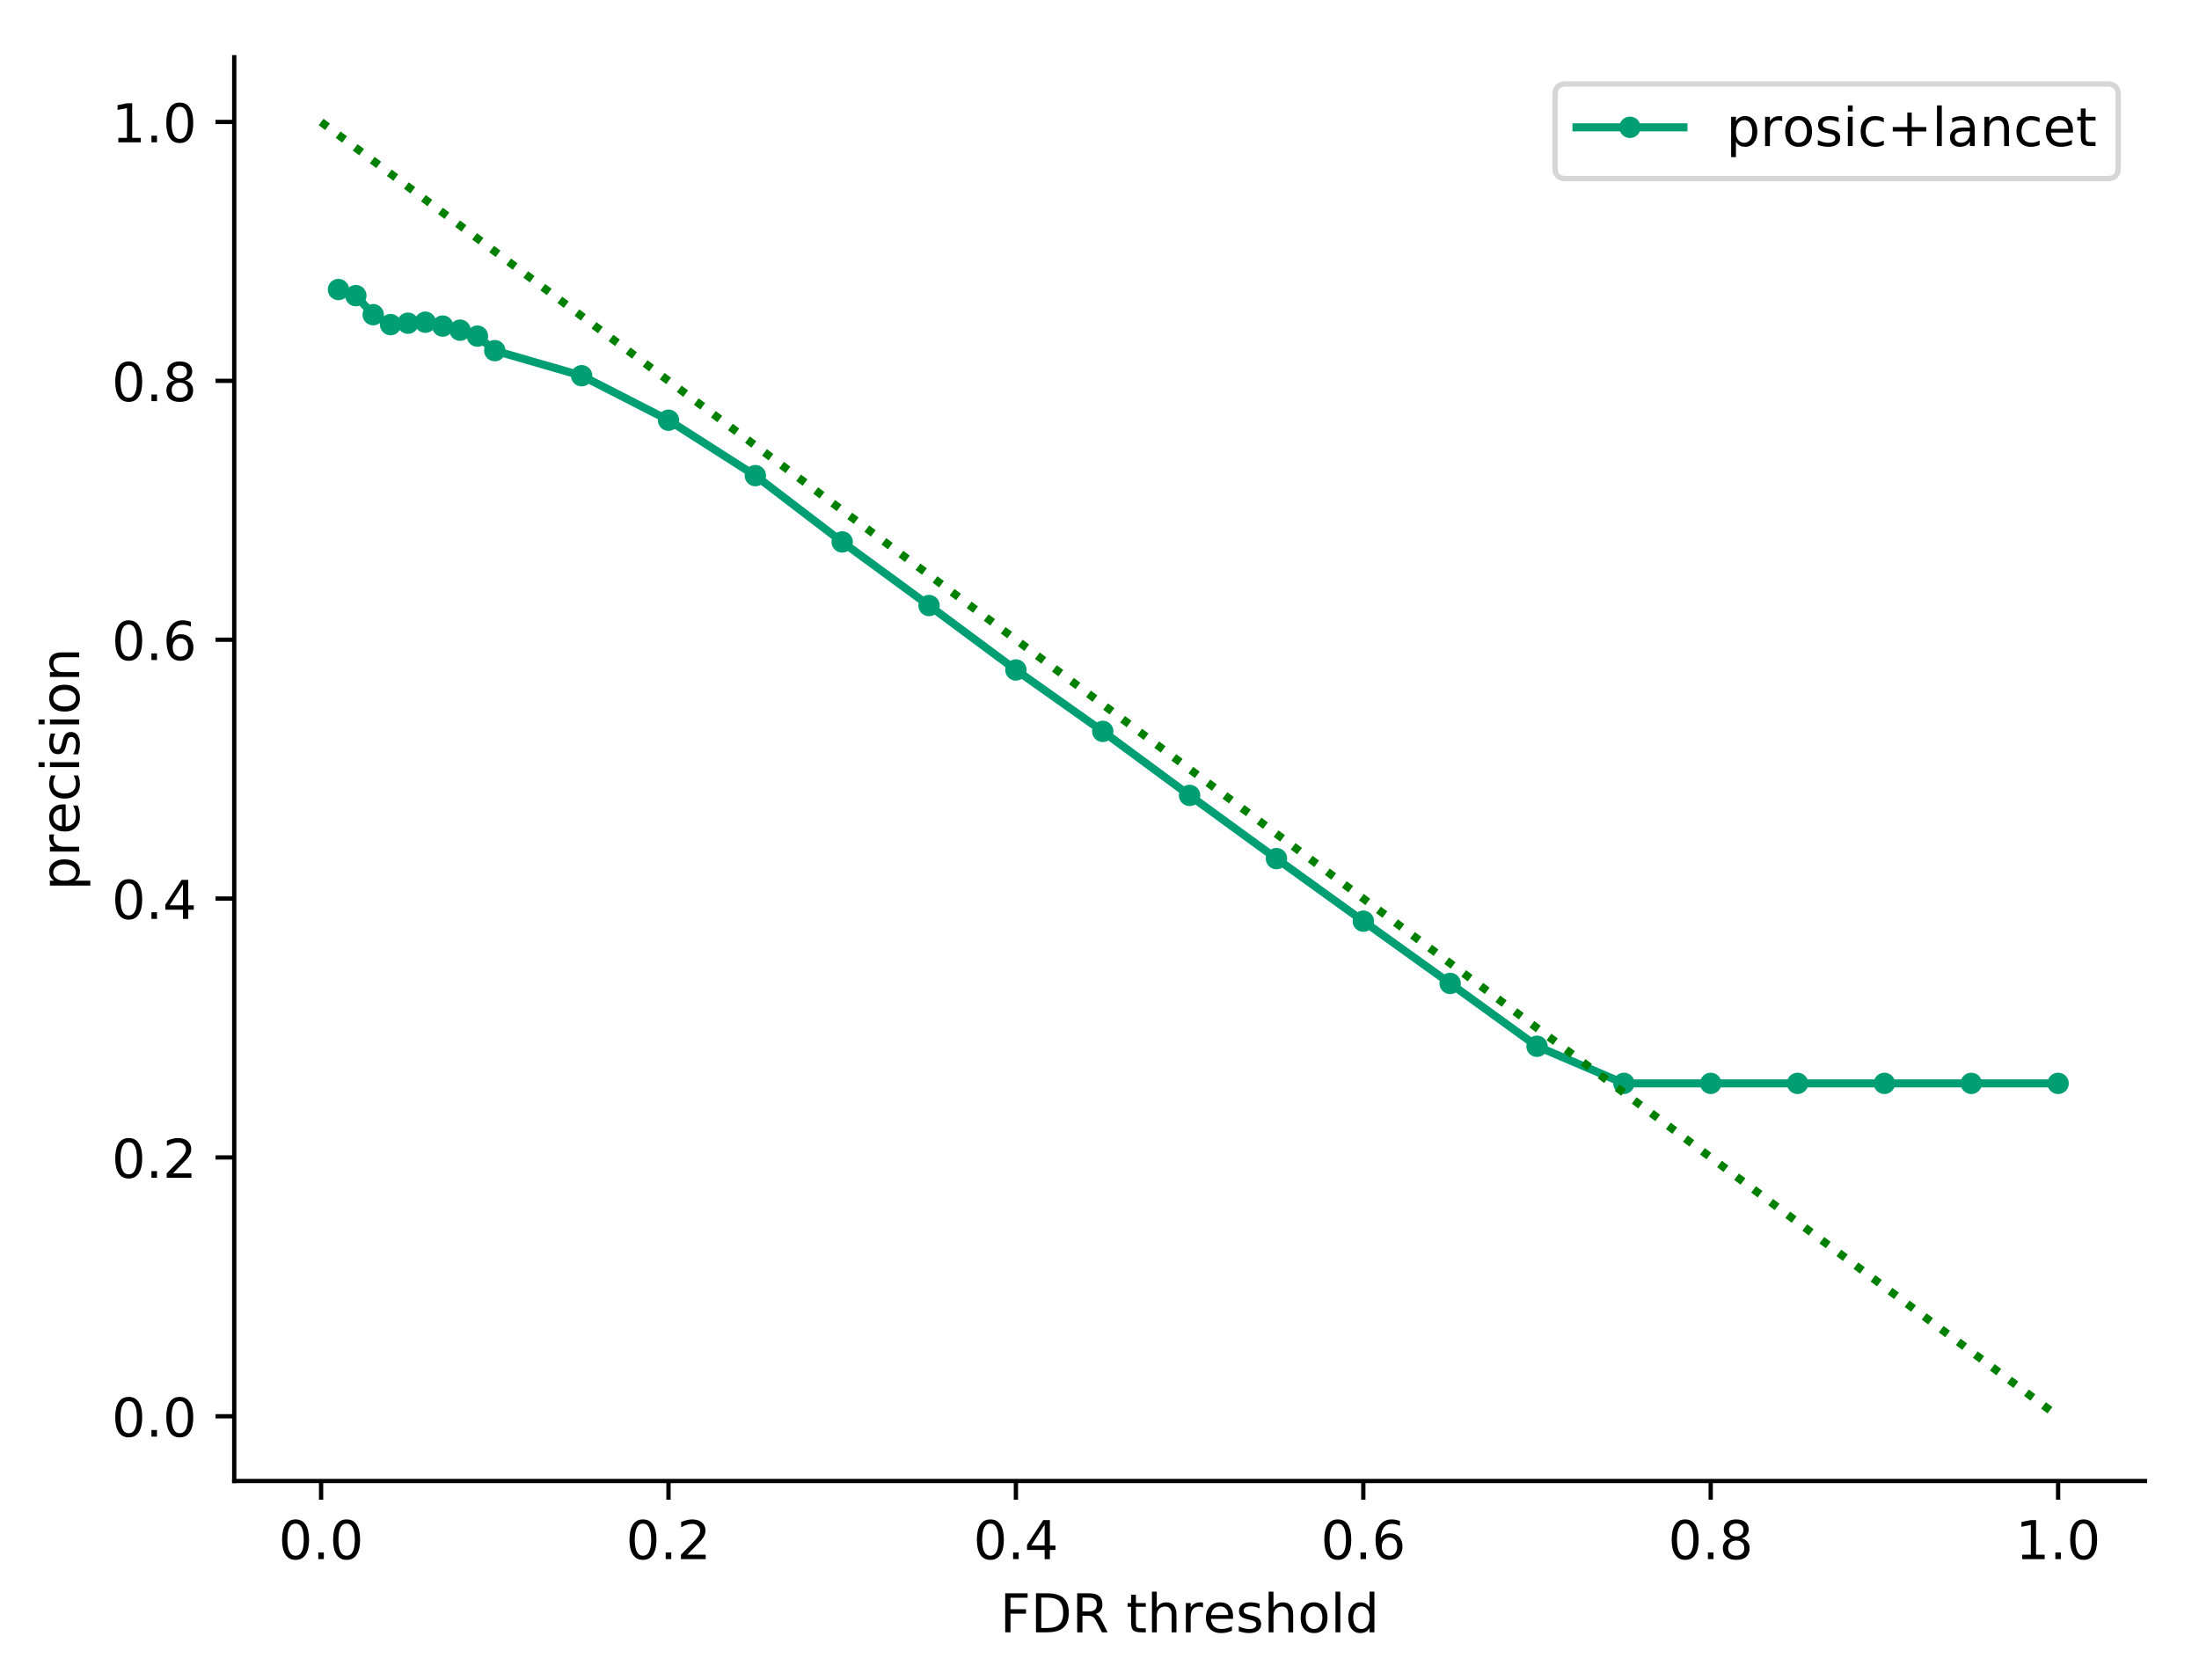
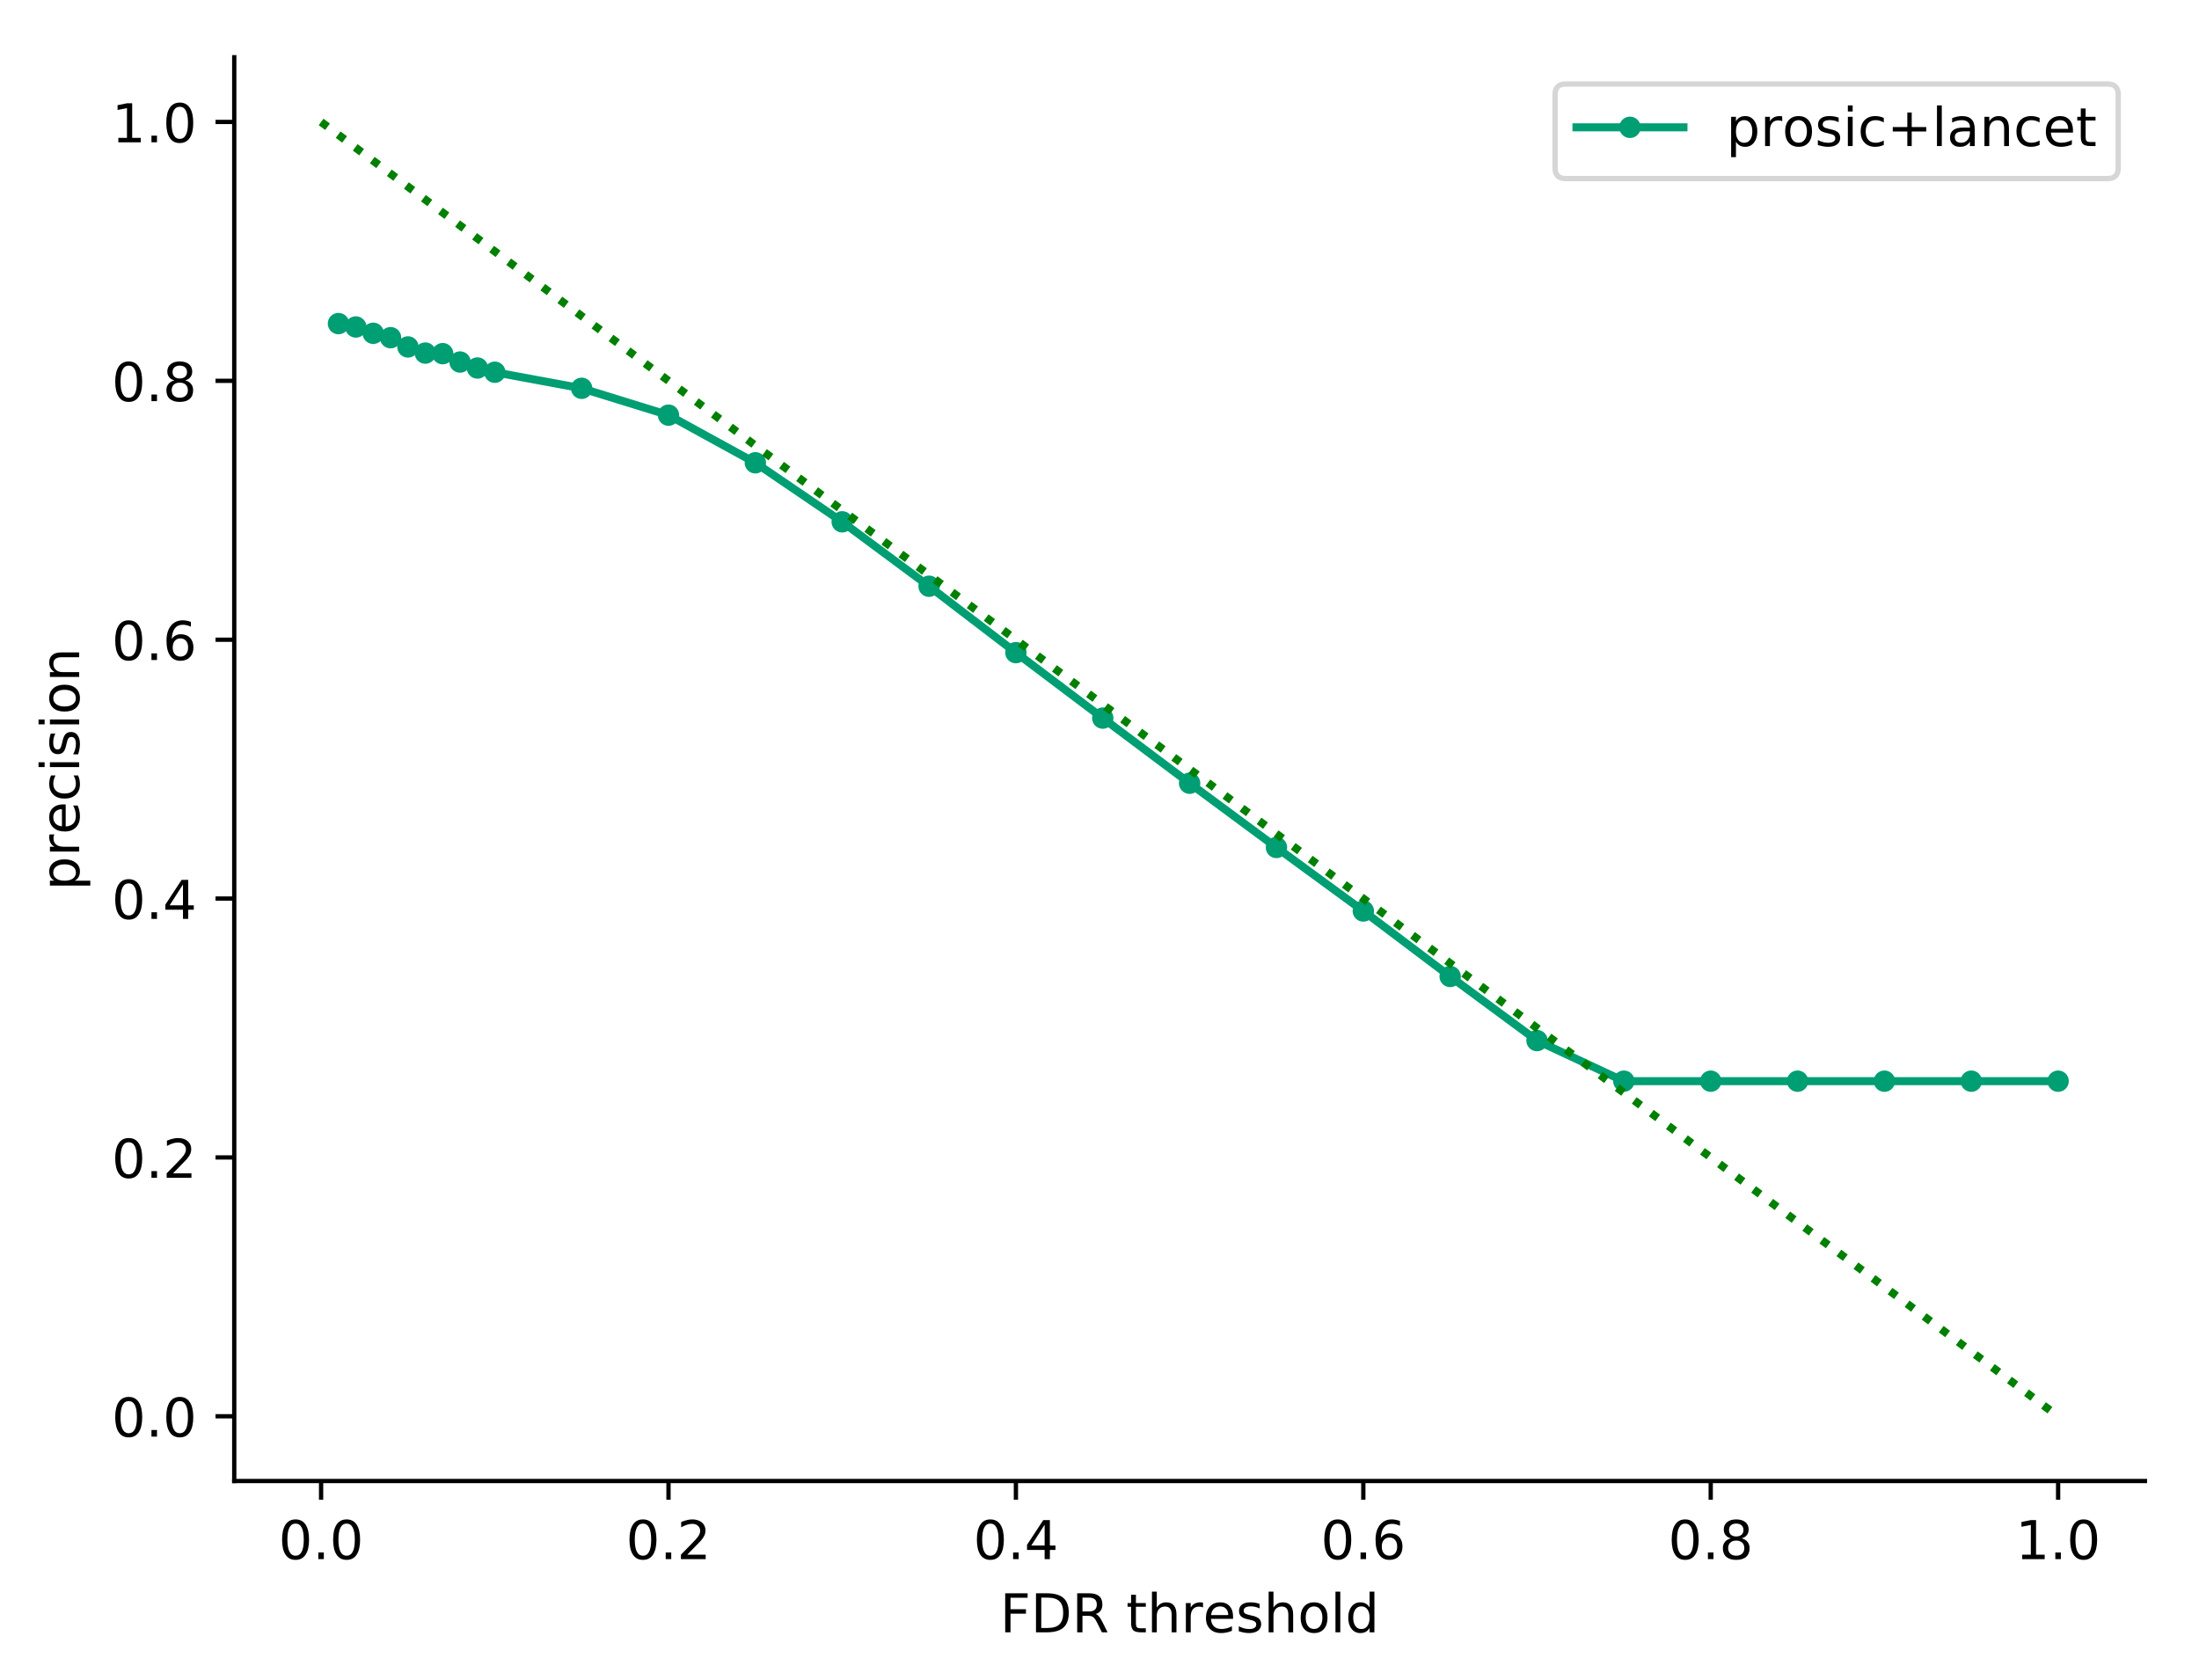
<svg xmlns="http://www.w3.org/2000/svg" xmlns:xlink="http://www.w3.org/1999/xlink" height="314pt" version="1.1" viewBox="0 0 411 314" width="411pt">
  <defs>
    <style type="text/css">
*{stroke-linecap:butt;stroke-linejoin:round;}
  </style>
  </defs>
  <g id="figure_1">
    <g id="patch_1">
      <path d="M 0 314.368  L 411.601 314.368  L 411.601 0  L 0 0  z " style="fill:#ffffff;" />
    </g>
    <g id="axes_1">
      <g id="patch_2">
        <path d="M 43.781 276.812  L 400.901 276.812  L 400.901 10.7  L 43.781 10.7  z " style="fill:#ffffff;" />
      </g>
      <g id="matplotlib.axis_1">
        <g id="xtick_1">
          <g id="line2d_1">
            <defs>
-               <path d="M 0 0  L 0 3.5  " id="m716f618f41" style="stroke:#000000;stroke-width:0.8;" />
-             </defs>
-             <g>
-               <use style="stroke:#000000;stroke-width:0.8;" x="60.014" xlink:href="#m716f618f41" y="276.812" />
+               <path d="M 0 0  L 0 3.5  " id="md9eed52300" style="stroke:#000000;stroke-width:0.8;" />
+             </defs>
+             <g>
+               <use style="stroke:#000000;stroke-width:0.8;" x="60.014" xlink:href="#md9eed52300" y="276.812" />
            </g>
          </g>
          <g id="text_1">
            <defs>
              <path d="M 31.781 66.406  Q 24.172 66.406 20.328 58.906  Q 16.5 51.422 16.5 36.375  Q 16.5 21.391 20.328 13.891  Q 24.172 6.391 31.781 6.391  Q 39.453 6.391 43.281 13.891  Q 47.125 21.391 47.125 36.375  Q 47.125 51.422 43.281 58.906  Q 39.453 66.406 31.781 66.406  z M 31.781 74.219  Q 44.047 74.219 50.516 64.516  Q 56.984 54.828 56.984 36.375  Q 56.984 17.969 50.516 8.266  Q 44.047 -1.422 31.781 -1.422  Q 19.531 -1.422 13.062 8.266  Q 6.594 17.969 6.594 36.375  Q 6.594 54.828 13.062 64.516  Q 19.531 74.219 31.781 74.219  z " id="DejaVuSans-30" />
              <path d="M 10.688 12.406  L 21 12.406  L 21 0  L 10.688 0  z " id="DejaVuSans-2e" />
            </defs>
            <g transform="translate(52.06242 291.4104)scale(0.1 -0.1)">
              <use xlink:href="#DejaVuSans-30" />
              <use x="63.623" xlink:href="#DejaVuSans-2e" />
              <use x="95.41" xlink:href="#DejaVuSans-30" />
            </g>
          </g>
        </g>
        <g id="xtick_2">
          <g id="line2d_2">
            <g>
-               <use style="stroke:#000000;stroke-width:0.8;" x="124.945" xlink:href="#m716f618f41" y="276.812" />
+               <use style="stroke:#000000;stroke-width:0.8;" x="124.945" xlink:href="#md9eed52300" y="276.812" />
            </g>
          </g>
          <g id="text_2">
            <defs>
              <path d="M 19.188 8.297  L 53.609 8.297  L 53.609 0  L 7.328 0  L 7.328 8.297  Q 12.938 14.109 22.625 23.891  Q 32.328 33.688 34.812 36.531  Q 39.547 41.844 41.422 45.531  Q 43.312 49.219 43.312 52.781  Q 43.312 58.594 39.234 62.25  Q 35.156 65.922 28.609 65.922  Q 23.969 65.922 18.812 64.312  Q 13.672 62.703 7.812 59.422  L 7.812 69.391  Q 13.766 71.781 18.938 73  Q 24.125 74.219 28.422 74.219  Q 39.75 74.219 46.484 68.547  Q 53.219 62.891 53.219 53.422  Q 53.219 48.922 51.531 44.891  Q 49.859 40.875 45.406 35.406  Q 44.188 33.984 37.641 27.219  Q 31.109 20.453 19.188 8.297  z " id="DejaVuSans-32" />
            </defs>
            <g transform="translate(116.9933 291.4104)scale(0.1 -0.1)">
              <use xlink:href="#DejaVuSans-30" />
              <use x="63.623" xlink:href="#DejaVuSans-2e" />
              <use x="95.41" xlink:href="#DejaVuSans-32" />
            </g>
          </g>
        </g>
        <g id="xtick_3">
          <g id="line2d_3">
            <g>
-               <use style="stroke:#000000;stroke-width:0.8;" x="189.876" xlink:href="#m716f618f41" y="276.812" />
+               <use style="stroke:#000000;stroke-width:0.8;" x="189.876" xlink:href="#md9eed52300" y="276.812" />
            </g>
          </g>
          <g id="text_3">
            <defs>
              <path d="M 37.797 64.312  L 12.891 25.391  L 37.797 25.391  z M 35.203 72.906  L 47.609 72.906  L 47.609 25.391  L 58.016 25.391  L 58.016 17.188  L 47.609 17.188  L 47.609 0  L 37.797 0  L 37.797 17.188  L 4.891 17.188  L 4.891 26.703  z " id="DejaVuSans-34" />
            </defs>
            <g transform="translate(181.9242 291.4104)scale(0.1 -0.1)">
              <use xlink:href="#DejaVuSans-30" />
              <use x="63.623" xlink:href="#DejaVuSans-2e" />
              <use x="95.41" xlink:href="#DejaVuSans-34" />
            </g>
          </g>
        </g>
        <g id="xtick_4">
          <g id="line2d_4">
            <g>
-               <use style="stroke:#000000;stroke-width:0.8;" x="254.807" xlink:href="#m716f618f41" y="276.812" />
+               <use style="stroke:#000000;stroke-width:0.8;" x="254.807" xlink:href="#md9eed52300" y="276.812" />
            </g>
          </g>
          <g id="text_4">
            <defs>
              <path d="M 33.016 40.375  Q 26.375 40.375 22.484 35.828  Q 18.609 31.297 18.609 23.391  Q 18.609 15.531 22.484 10.953  Q 26.375 6.391 33.016 6.391  Q 39.656 6.391 43.531 10.953  Q 47.406 15.531 47.406 23.391  Q 47.406 31.297 43.531 35.828  Q 39.656 40.375 33.016 40.375  z M 52.594 71.297  L 52.594 62.312  Q 48.875 64.062 45.094 64.984  Q 41.312 65.922 37.594 65.922  Q 27.828 65.922 22.672 59.328  Q 17.531 52.734 16.797 39.406  Q 19.672 43.656 24.016 45.922  Q 28.375 48.188 33.594 48.188  Q 44.578 48.188 50.953 41.516  Q 57.328 34.859 57.328 23.391  Q 57.328 12.156 50.688 5.359  Q 44.047 -1.422 33.016 -1.422  Q 20.359 -1.422 13.672 8.266  Q 6.984 17.969 6.984 36.375  Q 6.984 53.656 15.188 63.938  Q 23.391 74.219 37.203 74.219  Q 40.922 74.219 44.703 73.484  Q 48.484 72.75 52.594 71.297  z " id="DejaVuSans-36" />
            </defs>
            <g transform="translate(246.8551 291.4104)scale(0.1 -0.1)">
              <use xlink:href="#DejaVuSans-30" />
              <use x="63.623" xlink:href="#DejaVuSans-2e" />
              <use x="95.41" xlink:href="#DejaVuSans-36" />
            </g>
          </g>
        </g>
        <g id="xtick_5">
          <g id="line2d_5">
            <g>
-               <use style="stroke:#000000;stroke-width:0.8;" x="319.738" xlink:href="#m716f618f41" y="276.812" />
+               <use style="stroke:#000000;stroke-width:0.8;" x="319.738" xlink:href="#md9eed52300" y="276.812" />
            </g>
          </g>
          <g id="text_5">
            <defs>
              <path d="M 31.781 34.625  Q 24.75 34.625 20.719 30.859  Q 16.703 27.094 16.703 20.516  Q 16.703 13.922 20.719 10.156  Q 24.75 6.391 31.781 6.391  Q 38.812 6.391 42.859 10.172  Q 46.922 13.969 46.922 20.516  Q 46.922 27.094 42.891 30.859  Q 38.875 34.625 31.781 34.625  z M 21.922 38.812  Q 15.578 40.375 12.031 44.719  Q 8.5 49.078 8.5 55.328  Q 8.5 64.062 14.719 69.141  Q 20.953 74.219 31.781 74.219  Q 42.672 74.219 48.875 69.141  Q 55.078 64.062 55.078 55.328  Q 55.078 49.078 51.531 44.719  Q 48 40.375 41.703 38.812  Q 48.828 37.156 52.797 32.312  Q 56.781 27.484 56.781 20.516  Q 56.781 9.906 50.312 4.234  Q 43.844 -1.422 31.781 -1.422  Q 19.734 -1.422 13.25 4.234  Q 6.781 9.906 6.781 20.516  Q 6.781 27.484 10.781 32.312  Q 14.797 37.156 21.922 38.812  z M 18.312 54.391  Q 18.312 48.734 21.844 45.562  Q 25.391 42.391 31.781 42.391  Q 38.141 42.391 41.719 45.562  Q 45.312 48.734 45.312 54.391  Q 45.312 60.062 41.719 63.234  Q 38.141 66.406 31.781 66.406  Q 25.391 66.406 21.844 63.234  Q 18.312 60.062 18.312 54.391  z " id="DejaVuSans-38" />
            </defs>
            <g transform="translate(311.7861 291.4104)scale(0.1 -0.1)">
              <use xlink:href="#DejaVuSans-30" />
              <use x="63.623" xlink:href="#DejaVuSans-2e" />
              <use x="95.41" xlink:href="#DejaVuSans-38" />
            </g>
          </g>
        </g>
        <g id="xtick_6">
          <g id="line2d_6">
            <g>
-               <use style="stroke:#000000;stroke-width:0.8;" x="384.669" xlink:href="#m716f618f41" y="276.812" />
+               <use style="stroke:#000000;stroke-width:0.8;" x="384.669" xlink:href="#md9eed52300" y="276.812" />
            </g>
          </g>
          <g id="text_6">
            <defs>
              <path d="M 12.406 8.297  L 28.516 8.297  L 28.516 63.922  L 10.984 60.406  L 10.984 69.391  L 28.422 72.906  L 38.281 72.906  L 38.281 8.297  L 54.391 8.297  L 54.391 0  L 12.406 0  z " id="DejaVuSans-31" />
            </defs>
            <g transform="translate(376.717 291.4104)scale(0.1 -0.1)">
              <use xlink:href="#DejaVuSans-31" />
              <use x="63.623" xlink:href="#DejaVuSans-2e" />
              <use x="95.41" xlink:href="#DejaVuSans-30" />
            </g>
          </g>
        </g>
        <g id="text_7">
          <defs>
            <path d="M 9.812 72.906  L 51.703 72.906  L 51.703 64.594  L 19.672 64.594  L 19.672 43.109  L 48.578 43.109  L 48.578 34.812  L 19.672 34.812  L 19.672 0  L 9.812 0  z " id="DejaVuSans-46" />
            <path d="M 19.672 64.797  L 19.672 8.109  L 31.594 8.109  Q 46.688 8.109 53.688 14.938  Q 60.688 21.781 60.688 36.531  Q 60.688 51.172 53.688 57.984  Q 46.688 64.797 31.594 64.797  z M 9.812 72.906  L 30.078 72.906  Q 51.266 72.906 61.172 64.094  Q 71.094 55.281 71.094 36.531  Q 71.094 17.672 61.125 8.828  Q 51.172 0 30.078 0  L 9.812 0  z " id="DejaVuSans-44" />
            <path d="M 44.391 34.188  Q 47.562 33.109 50.562 29.594  Q 53.562 26.078 56.594 19.922  L 66.609 0  L 56 0  L 46.688 18.703  Q 43.062 26.031 39.672 28.422  Q 36.281 30.812 30.422 30.812  L 19.672 30.812  L 19.672 0  L 9.812 0  L 9.812 72.906  L 32.078 72.906  Q 44.578 72.906 50.734 67.672  Q 56.891 62.453 56.891 51.906  Q 56.891 45.016 53.688 40.469  Q 50.484 35.938 44.391 34.188  z M 19.672 64.797  L 19.672 38.922  L 32.078 38.922  Q 39.203 38.922 42.844 42.219  Q 46.484 45.516 46.484 51.906  Q 46.484 58.297 42.844 61.547  Q 39.203 64.797 32.078 64.797  z " id="DejaVuSans-52" />
            <path id="DejaVuSans-20" />
            <path d="M 18.312 70.219  L 18.312 54.688  L 36.812 54.688  L 36.812 47.703  L 18.312 47.703  L 18.312 18.016  Q 18.312 11.328 20.141 9.422  Q 21.969 7.516 27.594 7.516  L 36.812 7.516  L 36.812 0  L 27.594 0  Q 17.188 0 13.234 3.875  Q 9.281 7.766 9.281 18.016  L 9.281 47.703  L 2.688 47.703  L 2.688 54.688  L 9.281 54.688  L 9.281 70.219  z " id="DejaVuSans-74" />
            <path d="M 54.891 33.016  L 54.891 0  L 45.906 0  L 45.906 32.719  Q 45.906 40.484 42.875 44.328  Q 39.844 48.188 33.797 48.188  Q 26.516 48.188 22.312 43.547  Q 18.109 38.922 18.109 30.906  L 18.109 0  L 9.078 0  L 9.078 75.984  L 18.109 75.984  L 18.109 46.188  Q 21.344 51.125 25.703 53.562  Q 30.078 56 35.797 56  Q 45.219 56 50.047 50.172  Q 54.891 44.344 54.891 33.016  z " id="DejaVuSans-68" />
            <path d="M 41.109 46.297  Q 39.594 47.172 37.812 47.578  Q 36.031 48 33.891 48  Q 26.266 48 22.188 43.047  Q 18.109 38.094 18.109 28.812  L 18.109 0  L 9.078 0  L 9.078 54.688  L 18.109 54.688  L 18.109 46.188  Q 20.953 51.172 25.484 53.578  Q 30.031 56 36.531 56  Q 37.453 56 38.578 55.875  Q 39.703 55.766 41.062 55.516  z " id="DejaVuSans-72" />
            <path d="M 56.203 29.594  L 56.203 25.203  L 14.891 25.203  Q 15.484 15.922 20.484 11.062  Q 25.484 6.203 34.422 6.203  Q 39.594 6.203 44.453 7.469  Q 49.312 8.734 54.109 11.281  L 54.109 2.781  Q 49.266 0.734 44.188 -0.344  Q 39.109 -1.422 33.891 -1.422  Q 20.797 -1.422 13.156 6.188  Q 5.516 13.812 5.516 26.812  Q 5.516 40.234 12.766 48.109  Q 20.016 56 32.328 56  Q 43.359 56 49.781 48.891  Q 56.203 41.797 56.203 29.594  z M 47.219 32.234  Q 47.125 39.594 43.094 43.984  Q 39.062 48.391 32.422 48.391  Q 24.906 48.391 20.391 44.141  Q 15.875 39.891 15.188 32.172  z " id="DejaVuSans-65" />
            <path d="M 44.281 53.078  L 44.281 44.578  Q 40.484 46.531 36.375 47.5  Q 32.281 48.484 27.875 48.484  Q 21.188 48.484 17.844 46.438  Q 14.5 44.391 14.5 40.281  Q 14.5 37.156 16.891 35.375  Q 19.281 33.594 26.516 31.984  L 29.594 31.297  Q 39.156 29.25 43.188 25.516  Q 47.219 21.781 47.219 15.094  Q 47.219 7.469 41.188 3.016  Q 35.156 -1.422 24.609 -1.422  Q 20.219 -1.422 15.453 -0.562  Q 10.688 0.297 5.422 2  L 5.422 11.281  Q 10.406 8.688 15.234 7.391  Q 20.062 6.109 24.812 6.109  Q 31.156 6.109 34.562 8.281  Q 37.984 10.453 37.984 14.406  Q 37.984 18.062 35.516 20.016  Q 33.062 21.969 24.703 23.781  L 21.578 24.516  Q 13.234 26.266 9.516 29.906  Q 5.812 33.547 5.812 39.891  Q 5.812 47.609 11.281 51.797  Q 16.75 56 26.812 56  Q 31.781 56 36.172 55.266  Q 40.578 54.547 44.281 53.078  z " id="DejaVuSans-73" />
            <path d="M 30.609 48.391  Q 23.391 48.391 19.188 42.75  Q 14.984 37.109 14.984 27.297  Q 14.984 17.484 19.156 11.844  Q 23.344 6.203 30.609 6.203  Q 37.797 6.203 41.984 11.859  Q 46.188 17.531 46.188 27.297  Q 46.188 37.016 41.984 42.703  Q 37.797 48.391 30.609 48.391  z M 30.609 56  Q 42.328 56 49.016 48.375  Q 55.719 40.766 55.719 27.297  Q 55.719 13.875 49.016 6.219  Q 42.328 -1.422 30.609 -1.422  Q 18.844 -1.422 12.172 6.219  Q 5.516 13.875 5.516 27.297  Q 5.516 40.766 12.172 48.375  Q 18.844 56 30.609 56  z " id="DejaVuSans-6f" />
            <path d="M 9.422 75.984  L 18.406 75.984  L 18.406 0  L 9.422 0  z " id="DejaVuSans-6c" />
            <path d="M 45.406 46.391  L 45.406 75.984  L 54.391 75.984  L 54.391 0  L 45.406 0  L 45.406 8.203  Q 42.578 3.328 38.25 0.953  Q 33.938 -1.422 27.875 -1.422  Q 17.969 -1.422 11.734 6.484  Q 5.516 14.406 5.516 27.297  Q 5.516 40.188 11.734 48.094  Q 17.969 56 27.875 56  Q 33.938 56 38.25 53.625  Q 42.578 51.266 45.406 46.391  z M 14.797 27.297  Q 14.797 17.391 18.875 11.75  Q 22.953 6.109 30.078 6.109  Q 37.203 6.109 41.297 11.75  Q 45.406 17.391 45.406 27.297  Q 45.406 37.203 41.297 42.844  Q 37.203 48.484 30.078 48.484  Q 22.953 48.484 18.875 42.844  Q 14.797 37.203 14.797 27.297  z " id="DejaVuSans-64" />
          </defs>
          <g transform="translate(186.8967 305.0886)scale(0.1 -0.1)">
            <use xlink:href="#DejaVuSans-46" />
            <use x="57.52" xlink:href="#DejaVuSans-44" />
            <use x="134.521" xlink:href="#DejaVuSans-52" />
            <use x="204.004" xlink:href="#DejaVuSans-20" />
            <use x="235.791" xlink:href="#DejaVuSans-74" />
            <use x="275" xlink:href="#DejaVuSans-68" />
            <use x="338.379" xlink:href="#DejaVuSans-72" />
            <use x="379.461" xlink:href="#DejaVuSans-65" />
            <use x="440.984" xlink:href="#DejaVuSans-73" />
            <use x="493.084" xlink:href="#DejaVuSans-68" />
            <use x="556.463" xlink:href="#DejaVuSans-6f" />
            <use x="617.645" xlink:href="#DejaVuSans-6c" />
            <use x="645.428" xlink:href="#DejaVuSans-64" />
          </g>
        </g>
      </g>
      <g id="matplotlib.axis_2">
        <g id="ytick_1">
          <g id="line2d_7">
            <defs>
-               <path d="M 0 0  L -3.5 0  " id="m3530e804a8" style="stroke:#000000;stroke-width:0.8;" />
-             </defs>
-             <g>
-               <use style="stroke:#000000;stroke-width:0.8;" x="43.781" xlink:href="#m3530e804a8" y="264.716" />
+               <path d="M 0 0  L -3.5 0  " id="mcfc3562863" style="stroke:#000000;stroke-width:0.8;" />
+             </defs>
+             <g>
+               <use style="stroke:#000000;stroke-width:0.8;" x="43.781" xlink:href="#mcfc3562863" y="264.716" />
            </g>
          </g>
          <g id="text_8">
            <g transform="translate(20.87813 268.5152)scale(0.1 -0.1)">
              <use xlink:href="#DejaVuSans-30" />
              <use x="63.623" xlink:href="#DejaVuSans-2e" />
              <use x="95.41" xlink:href="#DejaVuSans-30" />
            </g>
          </g>
        </g>
        <g id="ytick_2">
          <g id="line2d_8">
            <g>
-               <use style="stroke:#000000;stroke-width:0.8;" x="43.781" xlink:href="#m3530e804a8" y="216.332" />
+               <use style="stroke:#000000;stroke-width:0.8;" x="43.781" xlink:href="#mcfc3562863" y="216.332" />
            </g>
          </g>
          <g id="text_9">
            <g transform="translate(20.87813 220.1312)scale(0.1 -0.1)">
              <use xlink:href="#DejaVuSans-30" />
              <use x="63.623" xlink:href="#DejaVuSans-2e" />
              <use x="95.41" xlink:href="#DejaVuSans-32" />
            </g>
          </g>
        </g>
        <g id="ytick_3">
          <g id="line2d_9">
            <g>
-               <use style="stroke:#000000;stroke-width:0.8;" x="43.781" xlink:href="#m3530e804a8" y="167.948" />
+               <use style="stroke:#000000;stroke-width:0.8;" x="43.781" xlink:href="#mcfc3562863" y="167.948" />
            </g>
          </g>
          <g id="text_10">
            <g transform="translate(20.87813 171.7472)scale(0.1 -0.1)">
              <use xlink:href="#DejaVuSans-30" />
              <use x="63.623" xlink:href="#DejaVuSans-2e" />
              <use x="95.41" xlink:href="#DejaVuSans-34" />
            </g>
          </g>
        </g>
        <g id="ytick_4">
          <g id="line2d_10">
            <g>
-               <use style="stroke:#000000;stroke-width:0.8;" x="43.781" xlink:href="#m3530e804a8" y="119.564" />
+               <use style="stroke:#000000;stroke-width:0.8;" x="43.781" xlink:href="#mcfc3562863" y="119.564" />
            </g>
          </g>
          <g id="text_11">
            <g transform="translate(20.87813 123.3632)scale(0.1 -0.1)">
              <use xlink:href="#DejaVuSans-30" />
              <use x="63.623" xlink:href="#DejaVuSans-2e" />
              <use x="95.41" xlink:href="#DejaVuSans-36" />
            </g>
          </g>
        </g>
        <g id="ytick_5">
          <g id="line2d_11">
            <g>
-               <use style="stroke:#000000;stroke-width:0.8;" x="43.781" xlink:href="#m3530e804a8" y="71.18" />
+               <use style="stroke:#000000;stroke-width:0.8;" x="43.781" xlink:href="#mcfc3562863" y="71.18" />
            </g>
          </g>
          <g id="text_12">
            <g transform="translate(20.87813 74.97922)scale(0.1 -0.1)">
              <use xlink:href="#DejaVuSans-30" />
              <use x="63.623" xlink:href="#DejaVuSans-2e" />
              <use x="95.41" xlink:href="#DejaVuSans-38" />
            </g>
          </g>
        </g>
        <g id="ytick_6">
          <g id="line2d_12">
            <g>
-               <use style="stroke:#000000;stroke-width:0.8;" x="43.781" xlink:href="#m3530e804a8" y="22.796" />
+               <use style="stroke:#000000;stroke-width:0.8;" x="43.781" xlink:href="#mcfc3562863" y="22.796" />
            </g>
          </g>
          <g id="text_13">
            <g transform="translate(20.87813 26.59522)scale(0.1 -0.1)">
              <use xlink:href="#DejaVuSans-31" />
              <use x="63.623" xlink:href="#DejaVuSans-2e" />
              <use x="95.41" xlink:href="#DejaVuSans-30" />
            </g>
          </g>
        </g>
        <g id="text_14">
          <defs>
            <path d="M 18.109 8.203  L 18.109 -20.797  L 9.078 -20.797  L 9.078 54.688  L 18.109 54.688  L 18.109 46.391  Q 20.953 51.266 25.266 53.625  Q 29.594 56 35.594 56  Q 45.562 56 51.781 48.094  Q 58.016 40.188 58.016 27.297  Q 58.016 14.406 51.781 6.484  Q 45.562 -1.422 35.594 -1.422  Q 29.594 -1.422 25.266 0.953  Q 20.953 3.328 18.109 8.203  z M 48.688 27.297  Q 48.688 37.203 44.609 42.844  Q 40.531 48.484 33.406 48.484  Q 26.266 48.484 22.188 42.844  Q 18.109 37.203 18.109 27.297  Q 18.109 17.391 22.188 11.75  Q 26.266 6.109 33.406 6.109  Q 40.531 6.109 44.609 11.75  Q 48.688 17.391 48.688 27.297  z " id="DejaVuSans-70" />
            <path d="M 48.781 52.594  L 48.781 44.188  Q 44.969 46.297 41.141 47.344  Q 37.312 48.391 33.406 48.391  Q 24.656 48.391 19.812 42.844  Q 14.984 37.312 14.984 27.297  Q 14.984 17.281 19.812 11.734  Q 24.656 6.203 33.406 6.203  Q 37.312 6.203 41.141 7.25  Q 44.969 8.297 48.781 10.406  L 48.781 2.094  Q 45.016 0.344 40.984 -0.531  Q 36.969 -1.422 32.422 -1.422  Q 20.062 -1.422 12.781 6.344  Q 5.516 14.109 5.516 27.297  Q 5.516 40.672 12.859 48.328  Q 20.219 56 33.016 56  Q 37.156 56 41.109 55.141  Q 45.062 54.297 48.781 52.594  z " id="DejaVuSans-63" />
            <path d="M 9.422 54.688  L 18.406 54.688  L 18.406 0  L 9.422 0  z M 9.422 75.984  L 18.406 75.984  L 18.406 64.594  L 9.422 64.594  z " id="DejaVuSans-69" />
            <path d="M 54.891 33.016  L 54.891 0  L 45.906 0  L 45.906 32.719  Q 45.906 40.484 42.875 44.328  Q 39.844 48.188 33.797 48.188  Q 26.516 48.188 22.312 43.547  Q 18.109 38.922 18.109 30.906  L 18.109 0  L 9.078 0  L 9.078 54.688  L 18.109 54.688  L 18.109 46.188  Q 21.344 51.125 25.703 53.562  Q 30.078 56 35.797 56  Q 45.219 56 50.047 50.172  Q 54.891 44.344 54.891 33.016  z " id="DejaVuSans-6e" />
          </defs>
          <g transform="translate(14.79844 166.4208)rotate(-90)scale(0.1 -0.1)">
            <use xlink:href="#DejaVuSans-70" />
            <use x="63.477" xlink:href="#DejaVuSans-72" />
            <use x="104.559" xlink:href="#DejaVuSans-65" />
            <use x="166.082" xlink:href="#DejaVuSans-63" />
            <use x="221.062" xlink:href="#DejaVuSans-69" />
            <use x="248.846" xlink:href="#DejaVuSans-73" />
            <use x="300.945" xlink:href="#DejaVuSans-69" />
            <use x="328.729" xlink:href="#DejaVuSans-6f" />
            <use x="389.91" xlink:href="#DejaVuSans-6e" />
          </g>
        </g>
      </g>
      <g id="line2d_13">
-         <path clip-path="url(#p8cc68e01ce)" d="M 63.261 54.116  L 66.507 55.255  L 69.754 58.816  L 73 60.67  L 76.247 60.407  L 79.493 60.225  L 82.74 60.947  L 85.986 61.715  L 89.233 62.826  L 92.479 65.538  L 108.712 70.223  L 124.945 78.538  L 141.178 88.9  L 157.41 101.291  L 173.643 113.18  L 189.876 125.221  L 206.109 136.7  L 222.341 148.668  L 238.574 160.479  L 254.807 172.174  L 271.039 183.811  L 287.272 195.557  L 303.505 202.491  L 319.738 202.491  L 335.97 202.491  L 352.203 202.491  L 368.436 202.491  L 384.669 202.491  " style="fill:none;stroke:#009e73;stroke-linecap:square;stroke-width:1.5;" />
+         <path clip-path="url(#p1b521d4335)" d="M 63.261 60.482  L 66.507 61.114  L 69.754 62.293  L 73 63.116  L 76.247 64.846  L 79.493 65.996  L 82.74 66.103  L 85.986 67.668  L 89.233 68.785  L 92.479 69.573  L 108.712 72.577  L 124.945 77.593  L 141.178 86.499  L 157.41 97.533  L 173.643 109.572  L 189.876 121.983  L 206.109 134.217  L 222.341 146.388  L 238.574 158.397  L 254.807 170.269  L 271.039 182.508  L 287.272 194.491  L 303.505 202.08  L 319.738 202.08  L 335.97 202.08  L 352.203 202.08  L 368.436 202.08  L 384.669 202.08  " style="fill:none;stroke:#009e73;stroke-linecap:square;stroke-width:1.5;" />
        <defs>
-           <path d="M 0 1.5  C 0.398 1.5 0.779 1.342 1.061 1.061  C 1.342 0.779 1.5 0.398 1.5 0  C 1.5 -0.398 1.342 -0.779 1.061 -1.061  C 0.779 -1.342 0.398 -1.5 0 -1.5  C -0.398 -1.5 -0.779 -1.342 -1.061 -1.061  C -1.342 -0.779 -1.5 -0.398 -1.5 0  C -1.5 0.398 -1.342 0.779 -1.061 1.061  C -0.779 1.342 -0.398 1.5 0 1.5  z " id="m8966e21683" style="stroke:#009e73;" />
+           <path d="M 0 1.5  C 0.398 1.5 0.779 1.342 1.061 1.061  C 1.342 0.779 1.5 0.398 1.5 0  C 1.5 -0.398 1.342 -0.779 1.061 -1.061  C 0.779 -1.342 0.398 -1.5 0 -1.5  C -0.398 -1.5 -0.779 -1.342 -1.061 -1.061  C -1.342 -0.779 -1.5 -0.398 -1.5 0  C -1.5 0.398 -1.342 0.779 -1.061 1.061  C -0.779 1.342 -0.398 1.5 0 1.5  z " id="m689d2965aa" style="stroke:#009e73;" />
        </defs>
-         <g clip-path="url(#p8cc68e01ce)">
-           <use style="fill:#009e73;stroke:#009e73;" x="63.261" xlink:href="#m8966e21683" y="54.116" />
-           <use style="fill:#009e73;stroke:#009e73;" x="66.507" xlink:href="#m8966e21683" y="55.255" />
-           <use style="fill:#009e73;stroke:#009e73;" x="69.754" xlink:href="#m8966e21683" y="58.816" />
-           <use style="fill:#009e73;stroke:#009e73;" x="73" xlink:href="#m8966e21683" y="60.67" />
-           <use style="fill:#009e73;stroke:#009e73;" x="76.247" xlink:href="#m8966e21683" y="60.407" />
-           <use style="fill:#009e73;stroke:#009e73;" x="79.493" xlink:href="#m8966e21683" y="60.225" />
-           <use style="fill:#009e73;stroke:#009e73;" x="82.74" xlink:href="#m8966e21683" y="60.947" />
-           <use style="fill:#009e73;stroke:#009e73;" x="85.986" xlink:href="#m8966e21683" y="61.715" />
-           <use style="fill:#009e73;stroke:#009e73;" x="89.233" xlink:href="#m8966e21683" y="62.826" />
-           <use style="fill:#009e73;stroke:#009e73;" x="92.479" xlink:href="#m8966e21683" y="65.538" />
-           <use style="fill:#009e73;stroke:#009e73;" x="108.712" xlink:href="#m8966e21683" y="70.223" />
-           <use style="fill:#009e73;stroke:#009e73;" x="124.945" xlink:href="#m8966e21683" y="78.538" />
-           <use style="fill:#009e73;stroke:#009e73;" x="141.178" xlink:href="#m8966e21683" y="88.9" />
-           <use style="fill:#009e73;stroke:#009e73;" x="157.41" xlink:href="#m8966e21683" y="101.291" />
-           <use style="fill:#009e73;stroke:#009e73;" x="173.643" xlink:href="#m8966e21683" y="113.18" />
-           <use style="fill:#009e73;stroke:#009e73;" x="189.876" xlink:href="#m8966e21683" y="125.221" />
-           <use style="fill:#009e73;stroke:#009e73;" x="206.109" xlink:href="#m8966e21683" y="136.7" />
-           <use style="fill:#009e73;stroke:#009e73;" x="222.341" xlink:href="#m8966e21683" y="148.668" />
-           <use style="fill:#009e73;stroke:#009e73;" x="238.574" xlink:href="#m8966e21683" y="160.479" />
-           <use style="fill:#009e73;stroke:#009e73;" x="254.807" xlink:href="#m8966e21683" y="172.174" />
-           <use style="fill:#009e73;stroke:#009e73;" x="271.039" xlink:href="#m8966e21683" y="183.811" />
-           <use style="fill:#009e73;stroke:#009e73;" x="287.272" xlink:href="#m8966e21683" y="195.557" />
-           <use style="fill:#009e73;stroke:#009e73;" x="303.505" xlink:href="#m8966e21683" y="202.491" />
-           <use style="fill:#009e73;stroke:#009e73;" x="319.738" xlink:href="#m8966e21683" y="202.491" />
-           <use style="fill:#009e73;stroke:#009e73;" x="335.97" xlink:href="#m8966e21683" y="202.491" />
-           <use style="fill:#009e73;stroke:#009e73;" x="352.203" xlink:href="#m8966e21683" y="202.491" />
-           <use style="fill:#009e73;stroke:#009e73;" x="368.436" xlink:href="#m8966e21683" y="202.491" />
-           <use style="fill:#009e73;stroke:#009e73;" x="384.669" xlink:href="#m8966e21683" y="202.491" />
+         <g clip-path="url(#p1b521d4335)">
+           <use style="fill:#009e73;stroke:#009e73;" x="63.261" xlink:href="#m689d2965aa" y="60.482" />
+           <use style="fill:#009e73;stroke:#009e73;" x="66.507" xlink:href="#m689d2965aa" y="61.114" />
+           <use style="fill:#009e73;stroke:#009e73;" x="69.754" xlink:href="#m689d2965aa" y="62.293" />
+           <use style="fill:#009e73;stroke:#009e73;" x="73" xlink:href="#m689d2965aa" y="63.116" />
+           <use style="fill:#009e73;stroke:#009e73;" x="76.247" xlink:href="#m689d2965aa" y="64.846" />
+           <use style="fill:#009e73;stroke:#009e73;" x="79.493" xlink:href="#m689d2965aa" y="65.996" />
+           <use style="fill:#009e73;stroke:#009e73;" x="82.74" xlink:href="#m689d2965aa" y="66.103" />
+           <use style="fill:#009e73;stroke:#009e73;" x="85.986" xlink:href="#m689d2965aa" y="67.668" />
+           <use style="fill:#009e73;stroke:#009e73;" x="89.233" xlink:href="#m689d2965aa" y="68.785" />
+           <use style="fill:#009e73;stroke:#009e73;" x="92.479" xlink:href="#m689d2965aa" y="69.573" />
+           <use style="fill:#009e73;stroke:#009e73;" x="108.712" xlink:href="#m689d2965aa" y="72.577" />
+           <use style="fill:#009e73;stroke:#009e73;" x="124.945" xlink:href="#m689d2965aa" y="77.593" />
+           <use style="fill:#009e73;stroke:#009e73;" x="141.178" xlink:href="#m689d2965aa" y="86.499" />
+           <use style="fill:#009e73;stroke:#009e73;" x="157.41" xlink:href="#m689d2965aa" y="97.533" />
+           <use style="fill:#009e73;stroke:#009e73;" x="173.643" xlink:href="#m689d2965aa" y="109.572" />
+           <use style="fill:#009e73;stroke:#009e73;" x="189.876" xlink:href="#m689d2965aa" y="121.983" />
+           <use style="fill:#009e73;stroke:#009e73;" x="206.109" xlink:href="#m689d2965aa" y="134.217" />
+           <use style="fill:#009e73;stroke:#009e73;" x="222.341" xlink:href="#m689d2965aa" y="146.388" />
+           <use style="fill:#009e73;stroke:#009e73;" x="238.574" xlink:href="#m689d2965aa" y="158.397" />
+           <use style="fill:#009e73;stroke:#009e73;" x="254.807" xlink:href="#m689d2965aa" y="170.269" />
+           <use style="fill:#009e73;stroke:#009e73;" x="271.039" xlink:href="#m689d2965aa" y="182.508" />
+           <use style="fill:#009e73;stroke:#009e73;" x="287.272" xlink:href="#m689d2965aa" y="194.491" />
+           <use style="fill:#009e73;stroke:#009e73;" x="303.505" xlink:href="#m689d2965aa" y="202.08" />
+           <use style="fill:#009e73;stroke:#009e73;" x="319.738" xlink:href="#m689d2965aa" y="202.08" />
+           <use style="fill:#009e73;stroke:#009e73;" x="335.97" xlink:href="#m689d2965aa" y="202.08" />
+           <use style="fill:#009e73;stroke:#009e73;" x="352.203" xlink:href="#m689d2965aa" y="202.08" />
+           <use style="fill:#009e73;stroke:#009e73;" x="368.436" xlink:href="#m689d2965aa" y="202.08" />
+           <use style="fill:#009e73;stroke:#009e73;" x="384.669" xlink:href="#m689d2965aa" y="202.08" />
        </g>
      </g>
      <g id="line2d_14">
-         <path clip-path="url(#p8cc68e01ce)" d="M 60.014 22.796  L 384.669 264.716  " style="fill:none;stroke:#008000;stroke-dasharray:1.5,2.475;stroke-dashoffset:0;stroke-width:1.5;" />
+         <path clip-path="url(#p1b521d4335)" d="M 60.014 22.796  L 384.669 264.716  " style="fill:none;stroke:#008000;stroke-dasharray:1.5,2.475;stroke-dashoffset:0;stroke-width:1.5;" />
      </g>
      <g id="patch_3">
        <path d="M 43.781 276.812  L 43.781 10.7  " style="fill:none;stroke:#000000;stroke-linecap:square;stroke-linejoin:miter;stroke-width:0.8;" />
      </g>
      <g id="patch_4">
        <path d="M 43.781 276.812  L 400.901 276.812  " style="fill:none;stroke:#000000;stroke-linecap:square;stroke-linejoin:miter;stroke-width:0.8;" />
      </g>
      <g id="legend_1">
        <g id="patch_5">
          <path d="M 292.645 33.378  L 393.901 33.378  Q 395.901 33.378 395.901 31.378  L 395.901 17.7  Q 395.901 15.7 393.901 15.7  L 292.645 15.7  Q 290.645 15.7 290.645 17.7  L 290.645 31.378  Q 290.645 33.378 292.645 33.378  z " style="fill:#ffffff;opacity:0.8;stroke:#cccccc;stroke-linejoin:miter;" />
        </g>
        <g id="line2d_15">
          <path d="M 294.645 23.798  L 314.645 23.798  " style="fill:none;stroke:#009e73;stroke-linecap:square;stroke-width:1.5;" />
        </g>
        <g id="line2d_16">
          <g>
-             <use style="fill:#009e73;stroke:#009e73;" x="304.645" xlink:href="#m8966e21683" y="23.798" />
+             <use style="fill:#009e73;stroke:#009e73;" x="304.645" xlink:href="#m689d2965aa" y="23.798" />
          </g>
        </g>
        <g id="text_15">
          <defs>
            <path d="M 46 62.703  L 46 35.5  L 73.188 35.5  L 73.188 27.203  L 46 27.203  L 46 0  L 37.797 0  L 37.797 27.203  L 10.594 27.203  L 10.594 35.5  L 37.797 35.5  L 37.797 62.703  z " id="DejaVuSans-2b" />
            <path d="M 34.281 27.484  Q 23.391 27.484 19.188 25  Q 14.984 22.516 14.984 16.5  Q 14.984 11.719 18.141 8.906  Q 21.297 6.109 26.703 6.109  Q 34.188 6.109 38.703 11.406  Q 43.219 16.703 43.219 25.484  L 43.219 27.484  z M 52.203 31.203  L 52.203 0  L 43.219 0  L 43.219 8.297  Q 40.141 3.328 35.547 0.953  Q 30.953 -1.422 24.312 -1.422  Q 15.922 -1.422 10.953 3.297  Q 6 8.016 6 15.922  Q 6 25.141 12.172 29.828  Q 18.359 34.516 30.609 34.516  L 43.219 34.516  L 43.219 35.406  Q 43.219 41.609 39.141 45  Q 35.062 48.391 27.688 48.391  Q 23 48.391 18.547 47.266  Q 14.109 46.141 10.016 43.891  L 10.016 52.203  Q 14.938 54.109 19.578 55.047  Q 24.219 56 28.609 56  Q 40.484 56 46.344 49.844  Q 52.203 43.703 52.203 31.203  z " id="DejaVuSans-61" />
          </defs>
          <g transform="translate(322.645 27.29844)scale(0.1 -0.1)">
            <use xlink:href="#DejaVuSans-70" />
            <use x="63.477" xlink:href="#DejaVuSans-72" />
            <use x="104.559" xlink:href="#DejaVuSans-6f" />
            <use x="165.74" xlink:href="#DejaVuSans-73" />
            <use x="217.84" xlink:href="#DejaVuSans-69" />
            <use x="245.623" xlink:href="#DejaVuSans-63" />
            <use x="300.604" xlink:href="#DejaVuSans-2b" />
            <use x="384.393" xlink:href="#DejaVuSans-6c" />
            <use x="412.176" xlink:href="#DejaVuSans-61" />
            <use x="473.455" xlink:href="#DejaVuSans-6e" />
            <use x="536.834" xlink:href="#DejaVuSans-63" />
            <use x="591.814" xlink:href="#DejaVuSans-65" />
            <use x="653.338" xlink:href="#DejaVuSans-74" />
          </g>
        </g>
      </g>
    </g>
  </g>
  <defs>
-     <clipPath id="p8cc68e01ce">
+     <clipPath id="p1b521d4335">
      <rect height="266.112" width="357.12" x="43.781" y="10.7" />
    </clipPath>
  </defs>
</svg>
